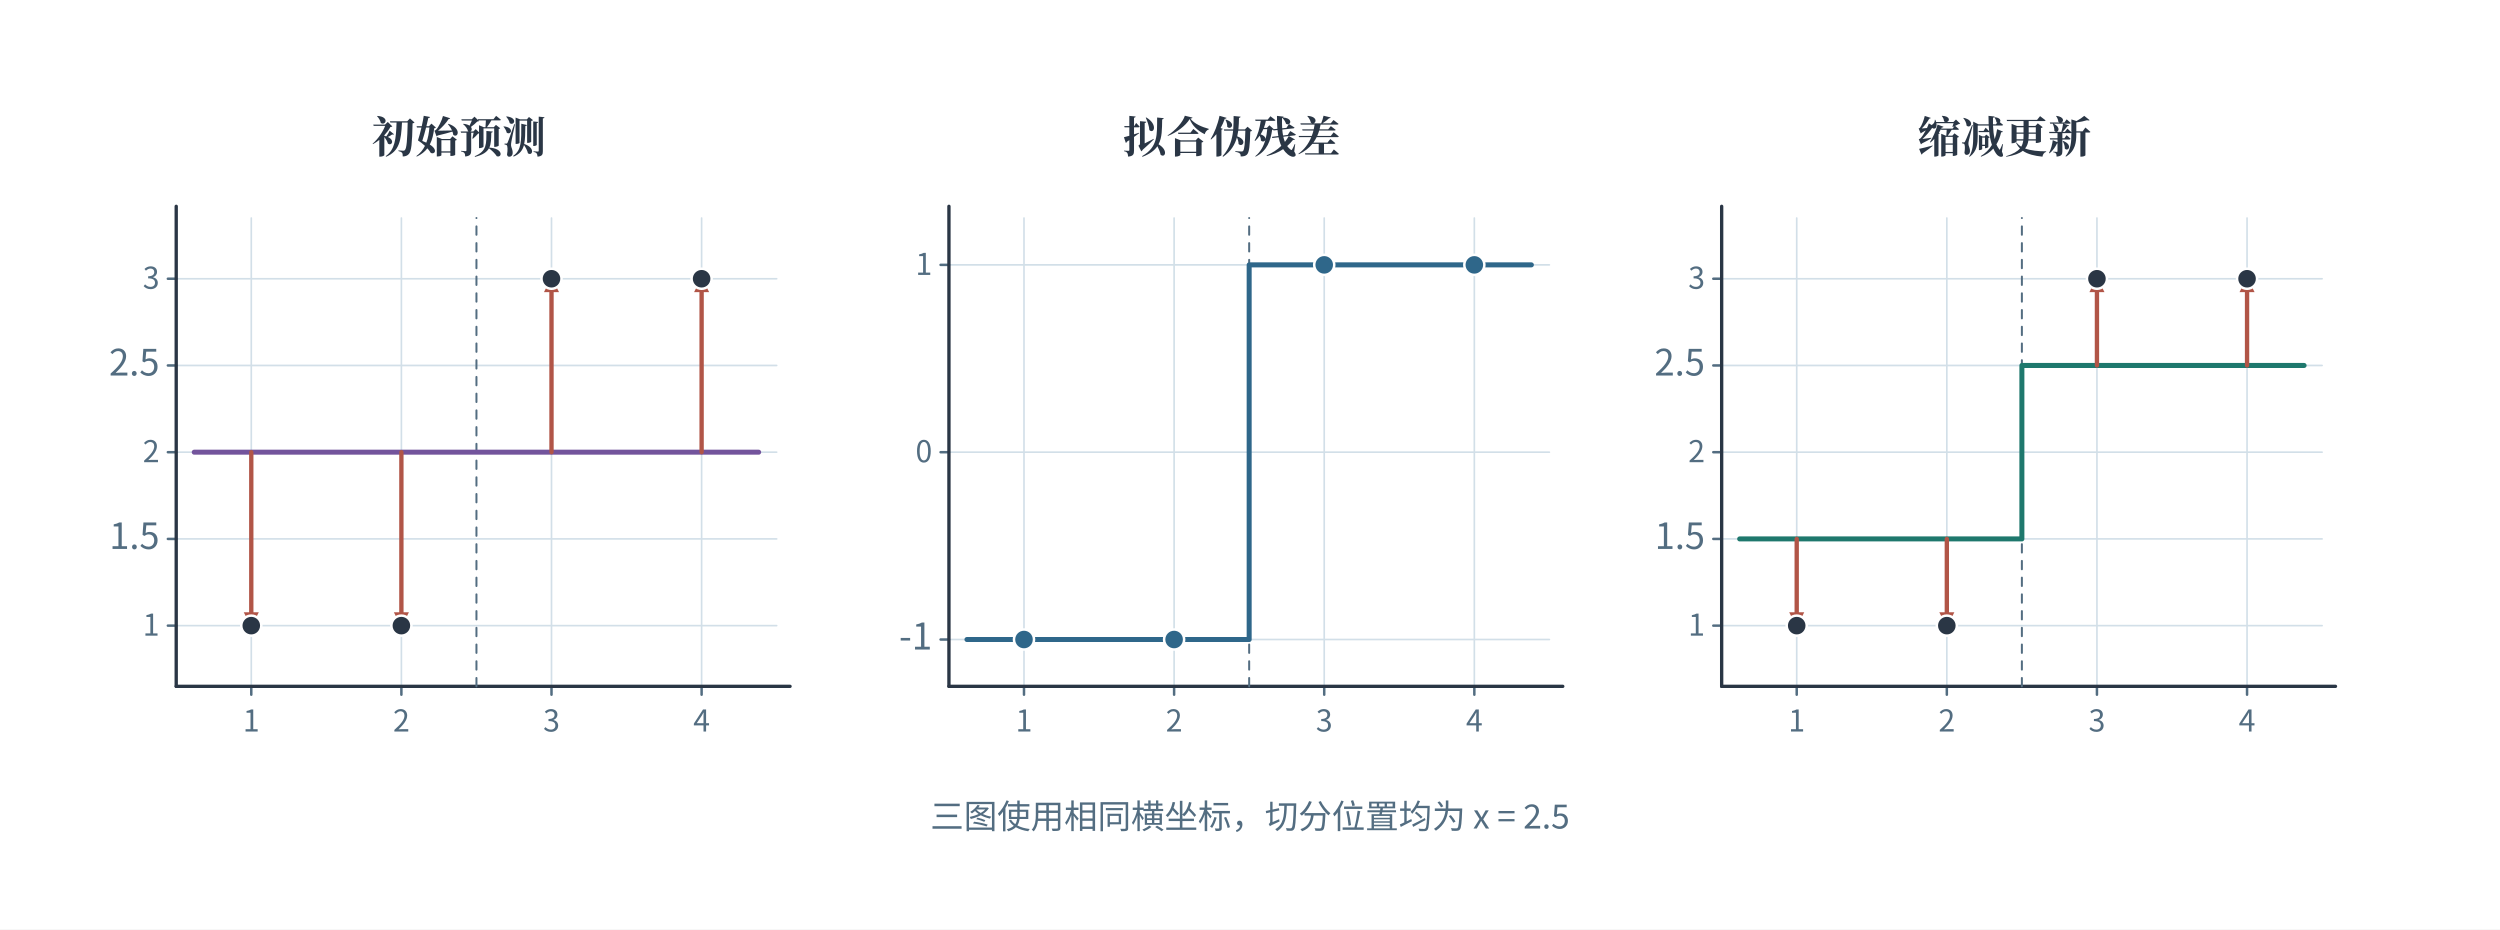
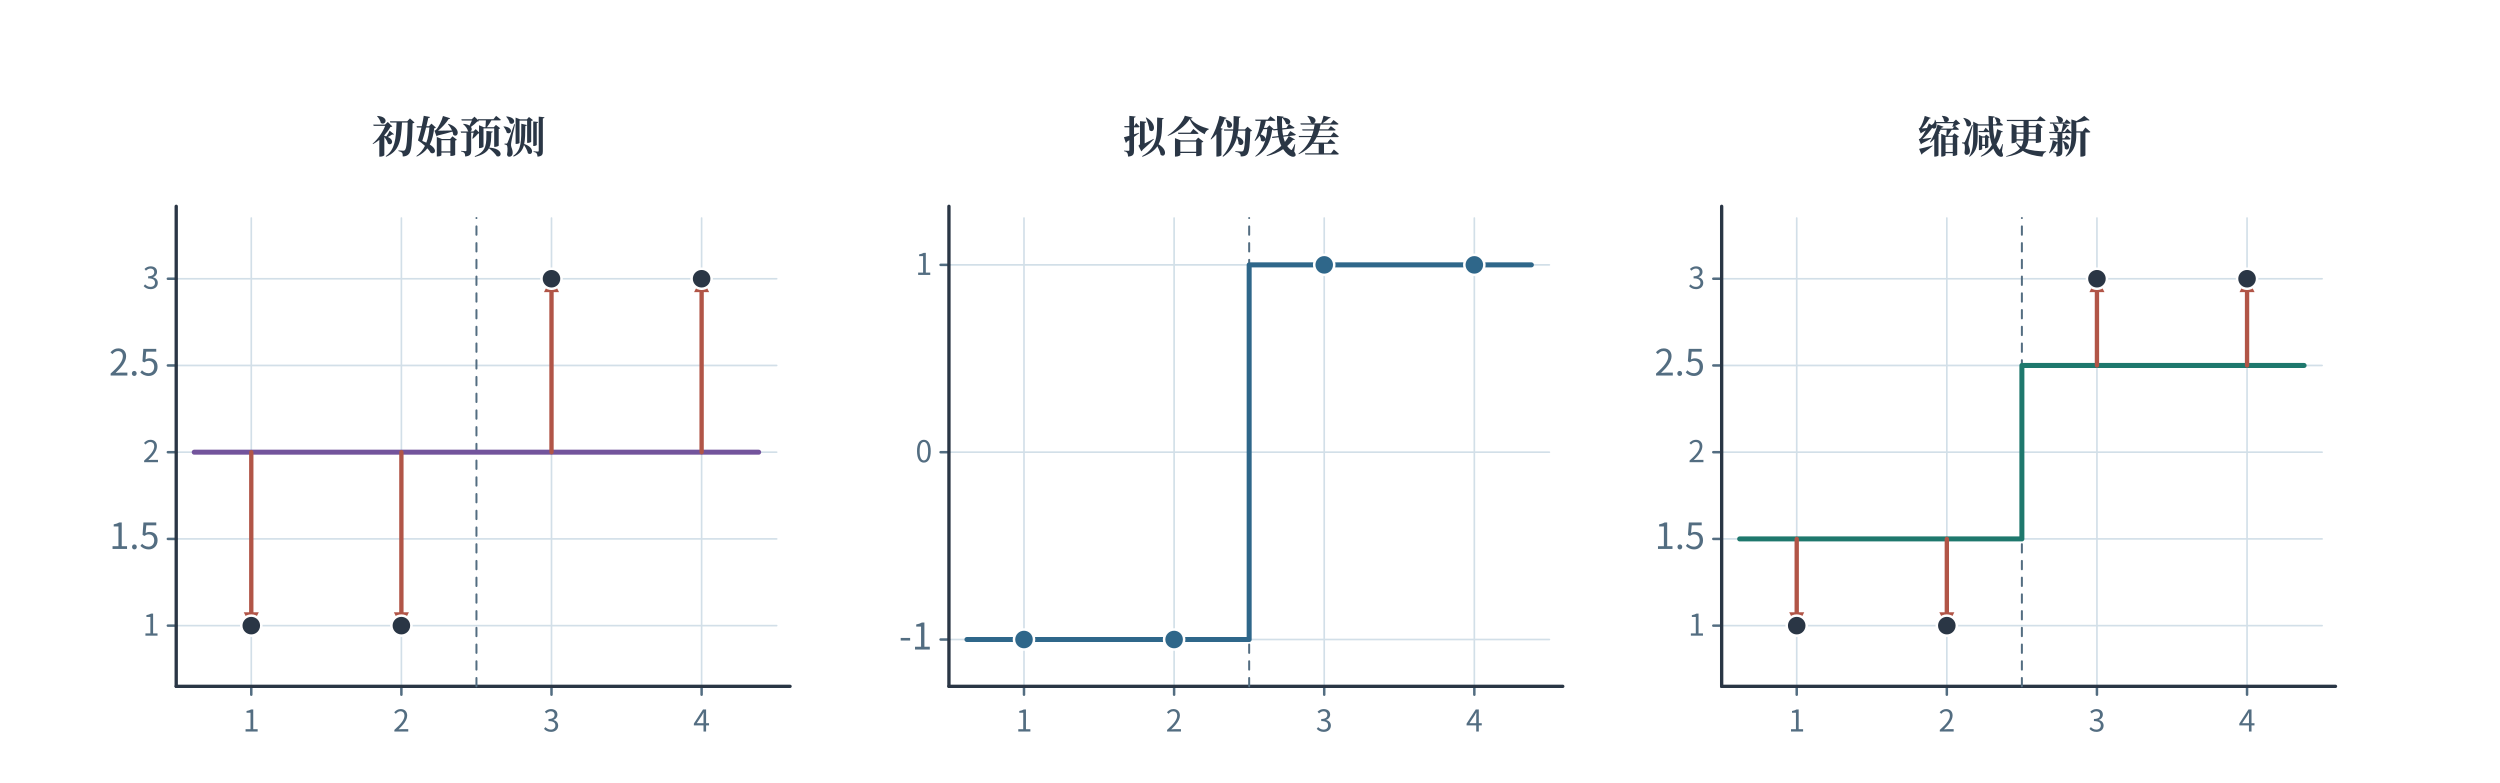
- <svg xmlns="http://www.w3.org/2000/svg" width="1494.72" height="555.72" viewBox="-27.36 51.64 1494.72 555.72" role="img" aria-labelledby="caption">
+ <svg xmlns="http://www.w3.org/2000/svg" width="1494.72" height="467.759" viewBox="-27.36 51.64 1494.72 467.759" role="img" aria-labelledby="caption">
  <defs>
    <marker id="blue" orient="auto" markerWidth="9" markerHeight="9" refX="8" refY="4.5" markerUnits="userSpaceOnUse">
      <path d="M0 0 L9 4.5 L0 9 Z" fill="#2f678a" />
    </marker>
    <marker id="teal" orient="auto" markerWidth="9" markerHeight="9" refX="8" refY="4.5" markerUnits="userSpaceOnUse">
      <path d="M0 0 L9 4.5 L0 9 Z" fill="#1e786d" />
    </marker>
    <marker id="red" orient="auto" markerWidth="9" markerHeight="9" refX="8" refY="4.5" markerUnits="userSpaceOnUse">
      <path d="M0 0 L9 4.5 L0 9 Z" fill="#b15547" />
    </marker>
    <marker id="violet" orient="auto" markerWidth="9" markerHeight="9" refX="8" refY="4.5" markerUnits="userSpaceOnUse">
      <path d="M0 0 L9 4.5 L0 9 Z" fill="#73549c" />
    </marker>
    <marker id="ink" orient="auto" markerWidth="9" markerHeight="9" refX="8" refY="4.5" markerUnits="userSpaceOnUse">
      <path d="M0 0 L9 4.5 L0 9 Z" fill="#2a3645" />
    </marker>
    <marker id="muted" orient="auto" markerWidth="9" markerHeight="9" refX="8" refY="4.5" markerUnits="userSpaceOnUse">
      <path d="M0 0 L9 4.5 L0 9 Z" fill="#536d81" />
    </marker>
  </defs>
  <rect id="edition-paper" x="-27.36" y="51.64" width="1494.72" height="555.72" fill="#ffffff" />
  <svg id="edition-view" x="0" y="79" width="1440" height="501" viewBox="0 79 1440 501" overflow="hidden">
    <g font-family="Microsoft YaHei, Noto Sans CJK SC, Arial, sans-serif">
      <rect x="0" y="0" width="1440" height="580" fill="#ffffff" rx="0" stroke-width="1.5" />
      <text x="247" y="143" fill="#2a3645" font-size="26" font-weight="700" text-anchor="middle" font-family="SimSun, Noto Serif CJK SC, STSong, Microsoft YaHei, serif">初始预测</text>
      <line x1="122.875" y1="182" x2="122.875" y2="462" stroke="#d2dfe8" stroke-width="1" stroke-linecap="round" />
      <line x1="122.875" y1="462" x2="122.875" y2="467" stroke="#536d81" stroke-width="1.5" stroke-linecap="round" />
      <text x="122.875" y="489" fill="#536d81" font-size="18" font-weight="400" text-anchor="middle">1</text>
      <line x1="212.625" y1="182" x2="212.625" y2="462" stroke="#d2dfe8" stroke-width="1" stroke-linecap="round" />
      <line x1="212.625" y1="462" x2="212.625" y2="467" stroke="#536d81" stroke-width="1.5" stroke-linecap="round" />
      <text x="212.625" y="489" fill="#536d81" font-size="18" font-weight="400" text-anchor="middle">2</text>
      <line x1="302.375" y1="182" x2="302.375" y2="462" stroke="#d2dfe8" stroke-width="1" stroke-linecap="round" />
      <line x1="302.375" y1="462" x2="302.375" y2="467" stroke="#536d81" stroke-width="1.5" stroke-linecap="round" />
      <text x="302.375" y="489" fill="#536d81" font-size="18" font-weight="400" text-anchor="middle">3</text>
      <line x1="392.125" y1="182" x2="392.125" y2="462" stroke="#d2dfe8" stroke-width="1" stroke-linecap="round" />
      <line x1="392.125" y1="462" x2="392.125" y2="467" stroke="#536d81" stroke-width="1.5" stroke-linecap="round" />
      <text x="392.125" y="489" fill="#536d81" font-size="18" font-weight="400" text-anchor="middle">4</text>
      <line x1="78" y1="425.704" x2="437" y2="425.704" stroke="#d2dfe8" stroke-width="1" stroke-linecap="round" />
      <line x1="73" y1="425.704" x2="78" y2="425.704" stroke="#536d81" stroke-width="1.5" stroke-linecap="round" />
      <text x="68" y="431.704" fill="#536d81" font-size="18" font-weight="400" text-anchor="end">1</text>
      <line x1="78" y1="373.852" x2="437" y2="373.852" stroke="#d2dfe8" stroke-width="1" stroke-linecap="round" />
      <line x1="73" y1="373.852" x2="78" y2="373.852" stroke="#536d81" stroke-width="1.5" stroke-linecap="round" />
      <text x="68" y="379.852" fill="#536d81" font-size="21.6" font-weight="400" text-anchor="end">1.5</text>
      <line x1="78" y1="322" x2="437" y2="322" stroke="#d2dfe8" stroke-width="1" stroke-linecap="round" />
      <line x1="73" y1="322" x2="78" y2="322" stroke="#536d81" stroke-width="1.5" stroke-linecap="round" />
      <text x="68" y="328" fill="#536d81" font-size="18" font-weight="400" text-anchor="end">2</text>
      <line x1="78" y1="270.148" x2="437" y2="270.148" stroke="#d2dfe8" stroke-width="1" stroke-linecap="round" />
      <line x1="73" y1="270.148" x2="78" y2="270.148" stroke="#536d81" stroke-width="1.5" stroke-linecap="round" />
      <text x="68" y="276.148" fill="#536d81" font-size="21.74" font-weight="400" text-anchor="end">2.5</text>
      <line x1="78" y1="218.296" x2="437" y2="218.296" stroke="#d2dfe8" stroke-width="1" stroke-linecap="round" />
      <line x1="73" y1="218.296" x2="78" y2="218.296" stroke="#536d81" stroke-width="1.5" stroke-linecap="round" />
      <text x="68" y="224.296" fill="#536d81" font-size="18" font-weight="400" text-anchor="end">3</text>
      <line x1="78" y1="462" x2="445" y2="462" stroke="#2a3645" stroke-width="2" stroke-linecap="round" />
      <line x1="78" y1="462" x2="78" y2="175" stroke="#2a3645" stroke-width="2" stroke-linecap="round" />
      <line x1="257.5" y1="462" x2="257.5" y2="182" stroke="#536d81" stroke-width="1.2" stroke-dasharray="5 5" stroke-linecap="round" />
      <line x1="88.77" y1="322" x2="426.23" y2="322" stroke="#73549c" stroke-width="3" stroke-linecap="round" />
      <line x1="122.875" y1="322" x2="122.875" y2="425.704" stroke="#b15547" stroke-width="2.6" marker-end="url(#red)" stroke-linecap="round" />
      <circle cx="122.875" cy="425.704" r="6" fill="#2a3645" stroke="#ffffff" stroke-width="1.5" />
      <line x1="212.625" y1="322" x2="212.625" y2="425.704" stroke="#b15547" stroke-width="2.6" marker-end="url(#red)" stroke-linecap="round" />
      <circle cx="212.625" cy="425.704" r="6" fill="#2a3645" stroke="#ffffff" stroke-width="1.5" />
      <line x1="302.375" y1="322" x2="302.375" y2="218.296" stroke="#b15547" stroke-width="2.6" marker-end="url(#red)" stroke-linecap="round" />
      <circle cx="302.375" cy="218.296" r="6" fill="#2a3645" stroke="#ffffff" stroke-width="1.5" />
      <line x1="392.125" y1="322" x2="392.125" y2="218.296" stroke="#b15547" stroke-width="2.6" marker-end="url(#red)" stroke-linecap="round" />
      <circle cx="392.125" cy="218.296" r="6" fill="#2a3645" stroke="#ffffff" stroke-width="1.5" />
      <text x="709" y="143" fill="#2a3645" font-size="26" font-weight="700" text-anchor="middle" font-family="SimSun, Noto Serif CJK SC, STSong, Microsoft YaHei, serif">拟合伪残差</text>
      <line x1="584.875" y1="182" x2="584.875" y2="462" stroke="#d2dfe8" stroke-width="1" stroke-linecap="round" />
      <line x1="584.875" y1="462" x2="584.875" y2="467" stroke="#536d81" stroke-width="1.5" stroke-linecap="round" />
      <text x="584.875" y="489" fill="#536d81" font-size="18" font-weight="400" text-anchor="middle">1</text>
      <line x1="674.625" y1="182" x2="674.625" y2="462" stroke="#d2dfe8" stroke-width="1" stroke-linecap="round" />
      <line x1="674.625" y1="462" x2="674.625" y2="467" stroke="#536d81" stroke-width="1.5" stroke-linecap="round" />
      <text x="674.625" y="489" fill="#536d81" font-size="18" font-weight="400" text-anchor="middle">2</text>
      <line x1="764.375" y1="182" x2="764.375" y2="462" stroke="#d2dfe8" stroke-width="1" stroke-linecap="round" />
      <line x1="764.375" y1="462" x2="764.375" y2="467" stroke="#536d81" stroke-width="1.5" stroke-linecap="round" />
      <text x="764.375" y="489" fill="#536d81" font-size="18" font-weight="400" text-anchor="middle">3</text>
      <line x1="854.125" y1="182" x2="854.125" y2="462" stroke="#d2dfe8" stroke-width="1" stroke-linecap="round" />
      <line x1="854.125" y1="462" x2="854.125" y2="467" stroke="#536d81" stroke-width="1.5" stroke-linecap="round" />
      <text x="854.125" y="489" fill="#536d81" font-size="18" font-weight="400" text-anchor="middle">4</text>
      <line x1="540" y1="434" x2="899" y2="434" stroke="#d2dfe8" stroke-width="1" stroke-linecap="round" />
      <line x1="535" y1="434" x2="540" y2="434" stroke="#536d81" stroke-width="1.5" stroke-linecap="round" />
      <text x="530" y="440" fill="#536d81" font-size="22.02" font-weight="400" text-anchor="end">-1</text>
      <line x1="540" y1="322" x2="899" y2="322" stroke="#d2dfe8" stroke-width="1" stroke-linecap="round" />
      <line x1="535" y1="322" x2="540" y2="322" stroke="#536d81" stroke-width="1.5" stroke-linecap="round" />
      <text x="530" y="328" fill="#536d81" font-size="18" font-weight="400" text-anchor="end">0</text>
      <line x1="540" y1="210" x2="899" y2="210" stroke="#d2dfe8" stroke-width="1" stroke-linecap="round" />
      <line x1="535" y1="210" x2="540" y2="210" stroke="#536d81" stroke-width="1.5" stroke-linecap="round" />
      <text x="530" y="216" fill="#536d81" font-size="18" font-weight="400" text-anchor="end">1</text>
      <line x1="540" y1="462" x2="907" y2="462" stroke="#2a3645" stroke-width="2" stroke-linecap="round" />
      <line x1="540" y1="462" x2="540" y2="175" stroke="#2a3645" stroke-width="2" stroke-linecap="round" />
      <line x1="719.5" y1="462" x2="719.5" y2="182" stroke="#536d81" stroke-width="1.2" stroke-dasharray="5 5" stroke-linecap="round" />
      <path d="M550.77 434 L719.5 434 L719.5 210 L888.23 210" stroke="#2f678a" stroke-width="3" fill="none" stroke-linejoin="round" stroke-linecap="round" />
      <circle cx="584.875" cy="434" r="6" fill="#2f678a" stroke="#ffffff" stroke-width="1.5" />
      <circle cx="674.625" cy="434" r="6" fill="#2f678a" stroke="#ffffff" stroke-width="1.5" />
      <circle cx="764.375" cy="210" r="6" fill="#2f678a" stroke="#ffffff" stroke-width="1.5" />
      <circle cx="854.125" cy="210" r="6" fill="#2f678a" stroke="#ffffff" stroke-width="1.5" />
      <text x="1171" y="143" fill="#2a3645" font-size="26" font-weight="700" text-anchor="middle" font-family="SimSun, Noto Serif CJK SC, STSong, Microsoft YaHei, serif">缩减更新</text>
      <line x1="1046.875" y1="182" x2="1046.875" y2="462" stroke="#d2dfe8" stroke-width="1" stroke-linecap="round" />
      <line x1="1046.875" y1="462" x2="1046.875" y2="467" stroke="#536d81" stroke-width="1.5" stroke-linecap="round" />
      <text x="1046.875" y="489" fill="#536d81" font-size="18" font-weight="400" text-anchor="middle">1</text>
      <line x1="1136.625" y1="182" x2="1136.625" y2="462" stroke="#d2dfe8" stroke-width="1" stroke-linecap="round" />
      <line x1="1136.625" y1="462" x2="1136.625" y2="467" stroke="#536d81" stroke-width="1.5" stroke-linecap="round" />
      <text x="1136.625" y="489" fill="#536d81" font-size="18" font-weight="400" text-anchor="middle">2</text>
      <line x1="1226.375" y1="182" x2="1226.375" y2="462" stroke="#d2dfe8" stroke-width="1" stroke-linecap="round" />
      <line x1="1226.375" y1="462" x2="1226.375" y2="467" stroke="#536d81" stroke-width="1.5" stroke-linecap="round" />
      <text x="1226.375" y="489" fill="#536d81" font-size="18" font-weight="400" text-anchor="middle">3</text>
      <line x1="1316.125" y1="182" x2="1316.125" y2="462" stroke="#d2dfe8" stroke-width="1" stroke-linecap="round" />
      <line x1="1316.125" y1="462" x2="1316.125" y2="467" stroke="#536d81" stroke-width="1.5" stroke-linecap="round" />
      <text x="1316.125" y="489" fill="#536d81" font-size="18" font-weight="400" text-anchor="middle">4</text>
      <line x1="1002" y1="425.704" x2="1361" y2="425.704" stroke="#d2dfe8" stroke-width="1" stroke-linecap="round" />
      <line x1="997" y1="425.704" x2="1002" y2="425.704" stroke="#536d81" stroke-width="1.5" stroke-linecap="round" />
      <text x="992" y="431.704" fill="#536d81" font-size="18" font-weight="400" text-anchor="end">1</text>
      <line x1="1002" y1="373.852" x2="1361" y2="373.852" stroke="#d2dfe8" stroke-width="1" stroke-linecap="round" />
      <line x1="997" y1="373.852" x2="1002" y2="373.852" stroke="#536d81" stroke-width="1.5" stroke-linecap="round" />
      <text x="992" y="379.852" fill="#536d81" font-size="21.6" font-weight="400" text-anchor="end">1.5</text>
      <line x1="1002" y1="322" x2="1361" y2="322" stroke="#d2dfe8" stroke-width="1" stroke-linecap="round" />
      <line x1="997" y1="322" x2="1002" y2="322" stroke="#536d81" stroke-width="1.5" stroke-linecap="round" />
      <text x="992" y="328" fill="#536d81" font-size="18" font-weight="400" text-anchor="end">2</text>
      <line x1="1002" y1="270.148" x2="1361" y2="270.148" stroke="#d2dfe8" stroke-width="1" stroke-linecap="round" />
      <line x1="997" y1="270.148" x2="1002" y2="270.148" stroke="#536d81" stroke-width="1.5" stroke-linecap="round" />
      <text x="992" y="276.148" fill="#536d81" font-size="21.74" font-weight="400" text-anchor="end">2.5</text>
      <line x1="1002" y1="218.296" x2="1361" y2="218.296" stroke="#d2dfe8" stroke-width="1" stroke-linecap="round" />
      <line x1="997" y1="218.296" x2="1002" y2="218.296" stroke="#536d81" stroke-width="1.5" stroke-linecap="round" />
      <text x="992" y="224.296" fill="#536d81" font-size="18" font-weight="400" text-anchor="end">3</text>
      <line x1="1002" y1="462" x2="1369" y2="462" stroke="#2a3645" stroke-width="2" stroke-linecap="round" />
      <line x1="1002" y1="462" x2="1002" y2="175" stroke="#2a3645" stroke-width="2" stroke-linecap="round" />
      <line x1="1181.5" y1="462" x2="1181.5" y2="182" stroke="#536d81" stroke-width="1.2" stroke-dasharray="5 5" stroke-linecap="round" />
      <path d="M1012.77 373.852 L1181.5 373.852 L1181.5 270.148 L1350.23 270.148" stroke="#1e786d" stroke-width="3" fill="none" stroke-linejoin="round" stroke-linecap="round" />
      <line x1="1046.875" y1="373.852" x2="1046.875" y2="425.704" stroke="#b15547" stroke-width="2.6" marker-end="url(#red)" stroke-linecap="round" />
      <circle cx="1046.875" cy="425.704" r="6" fill="#2a3645" stroke="#ffffff" stroke-width="1.5" />
      <line x1="1136.625" y1="373.852" x2="1136.625" y2="425.704" stroke="#b15547" stroke-width="2.6" marker-end="url(#red)" stroke-linecap="round" />
      <circle cx="1136.625" cy="425.704" r="6" fill="#2a3645" stroke="#ffffff" stroke-width="1.5" />
      <line x1="1226.375" y1="270.148" x2="1226.375" y2="218.296" stroke="#b15547" stroke-width="2.6" marker-end="url(#red)" stroke-linecap="round" />
      <circle cx="1226.375" cy="218.296" r="6" fill="#2a3645" stroke="#ffffff" stroke-width="1.5" />
      <line x1="1316.125" y1="270.148" x2="1316.125" y2="218.296" stroke="#b15547" stroke-width="2.6" marker-end="url(#red)" stroke-linecap="round" />
      <circle cx="1316.125" cy="218.296" r="6" fill="#2a3645" stroke="#ffffff" stroke-width="1.5" />
-       <text x="720" y="547" fill="#536d81" font-size="20" font-weight="400" text-anchor="middle">三图使用相同横坐标，切分位置均为 x = 2.5</text>
    </g>
  </svg>
</svg>
